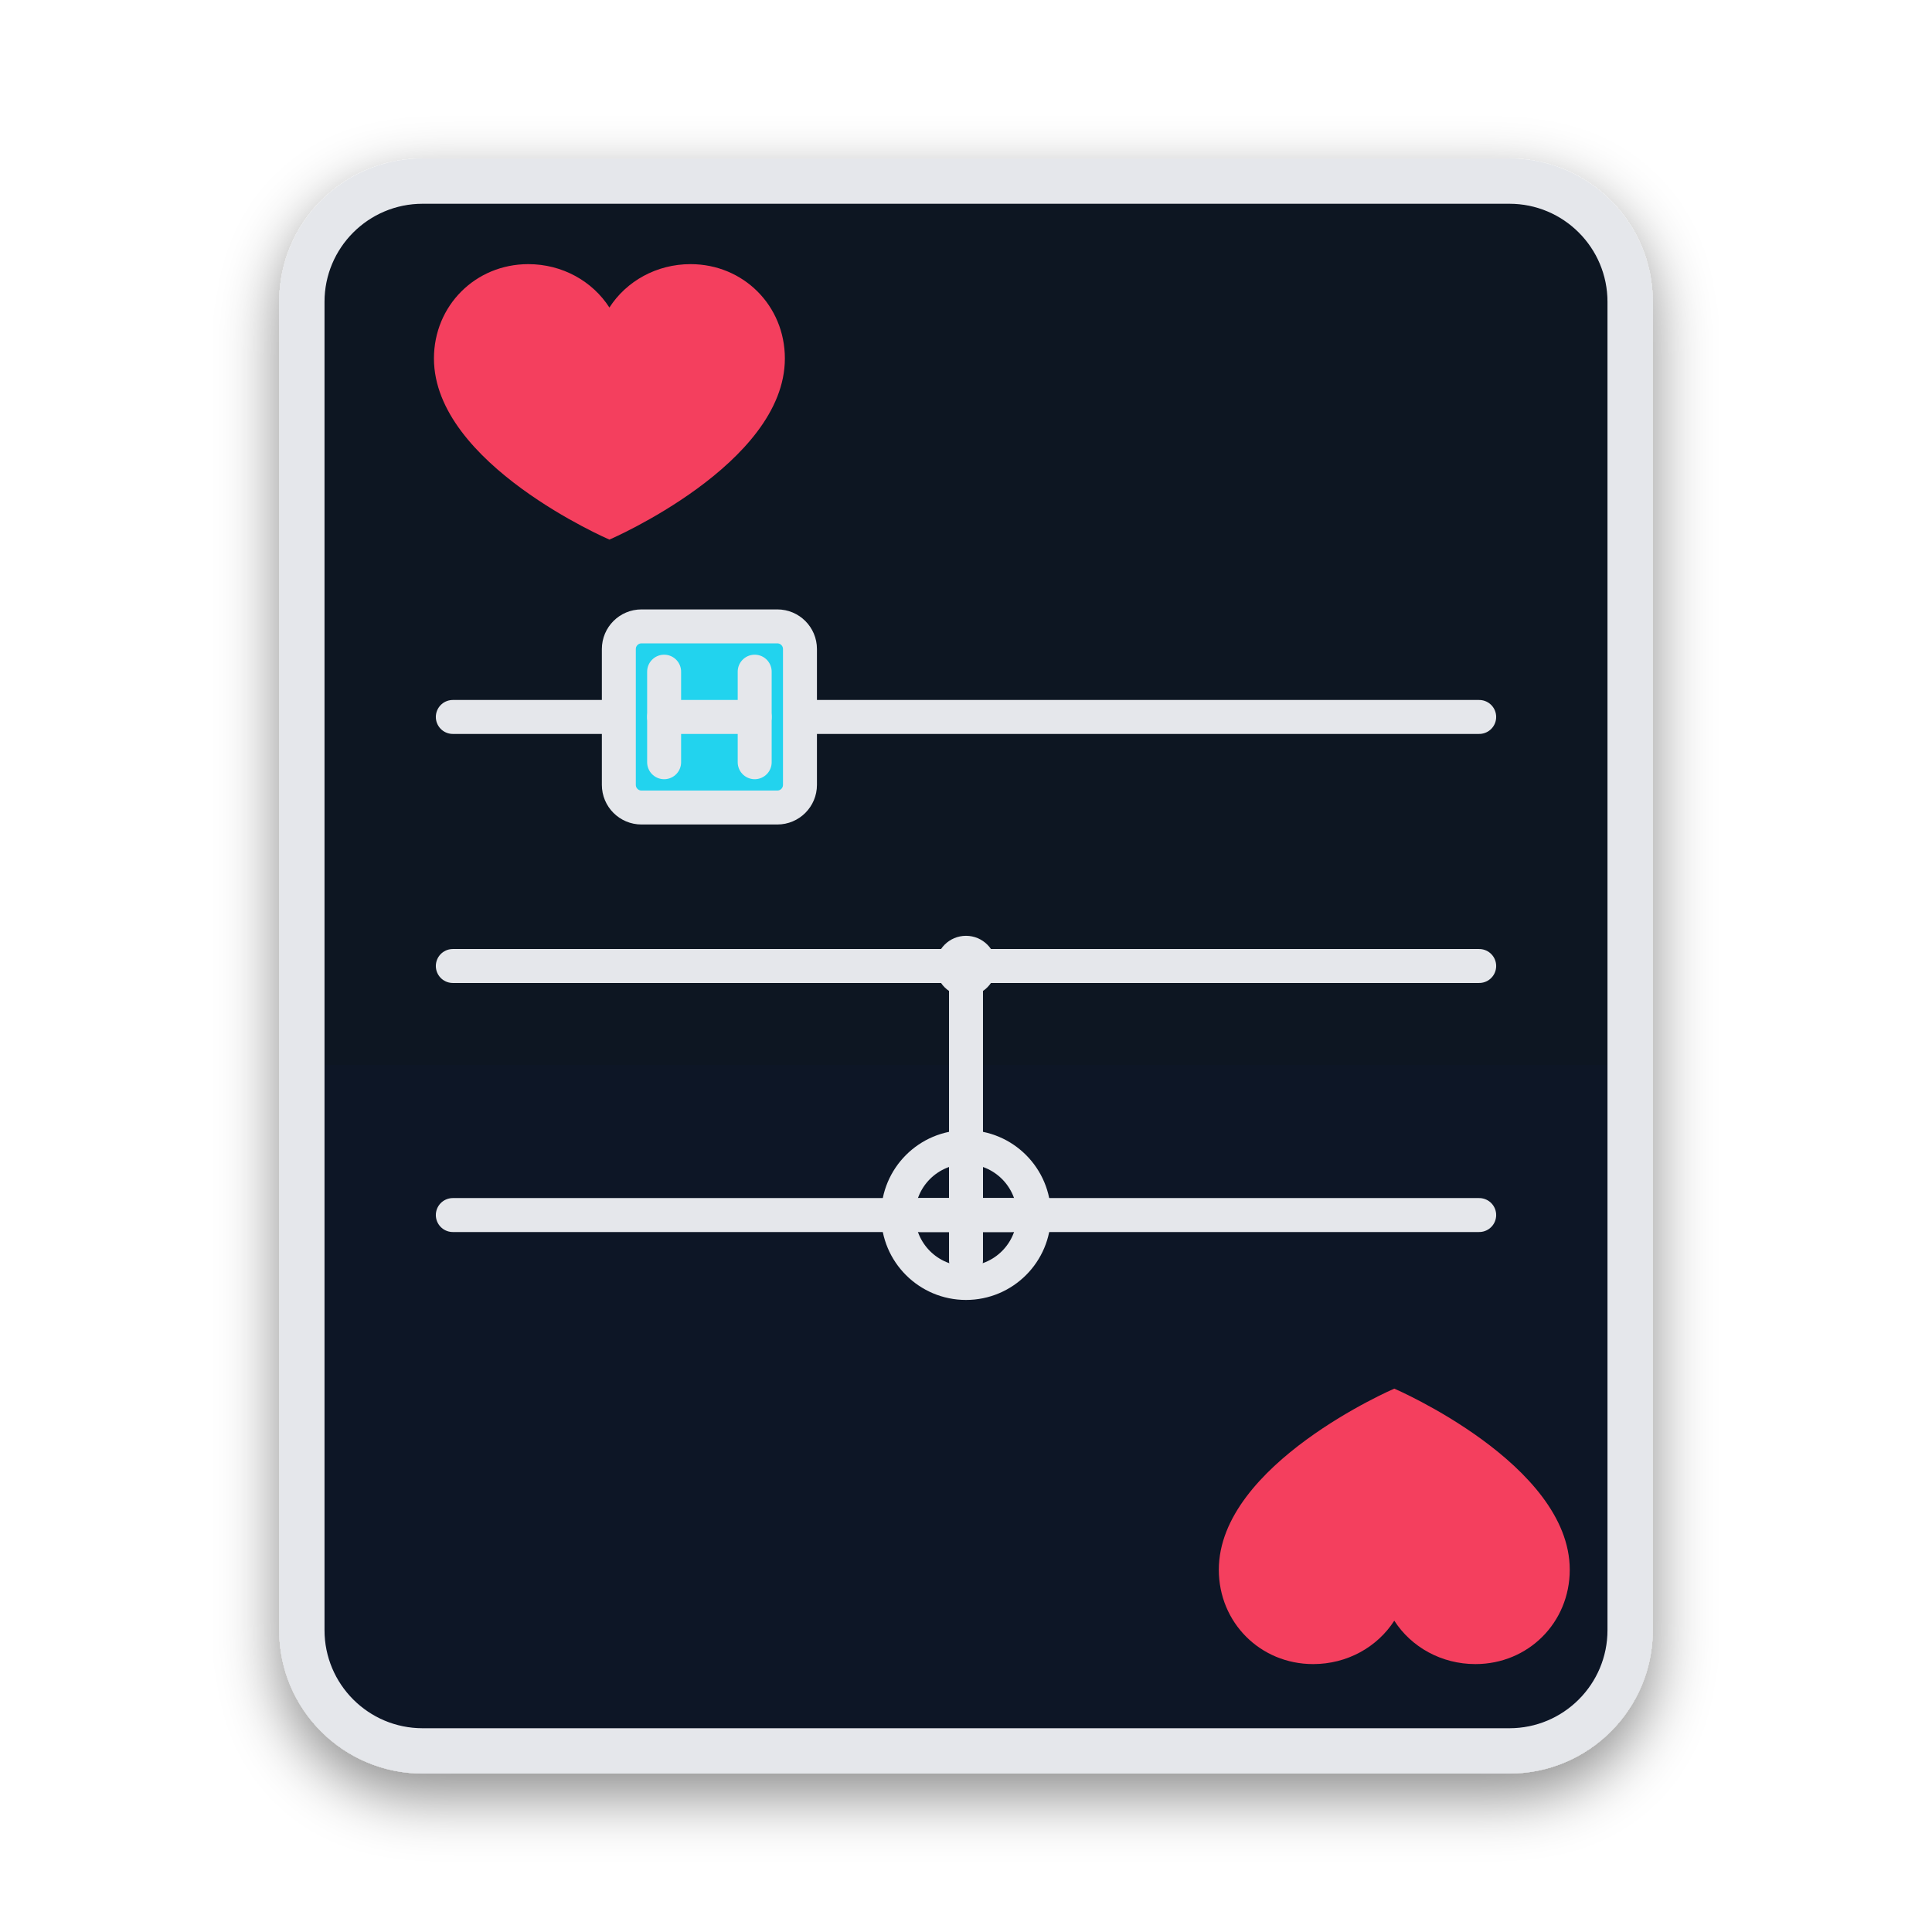
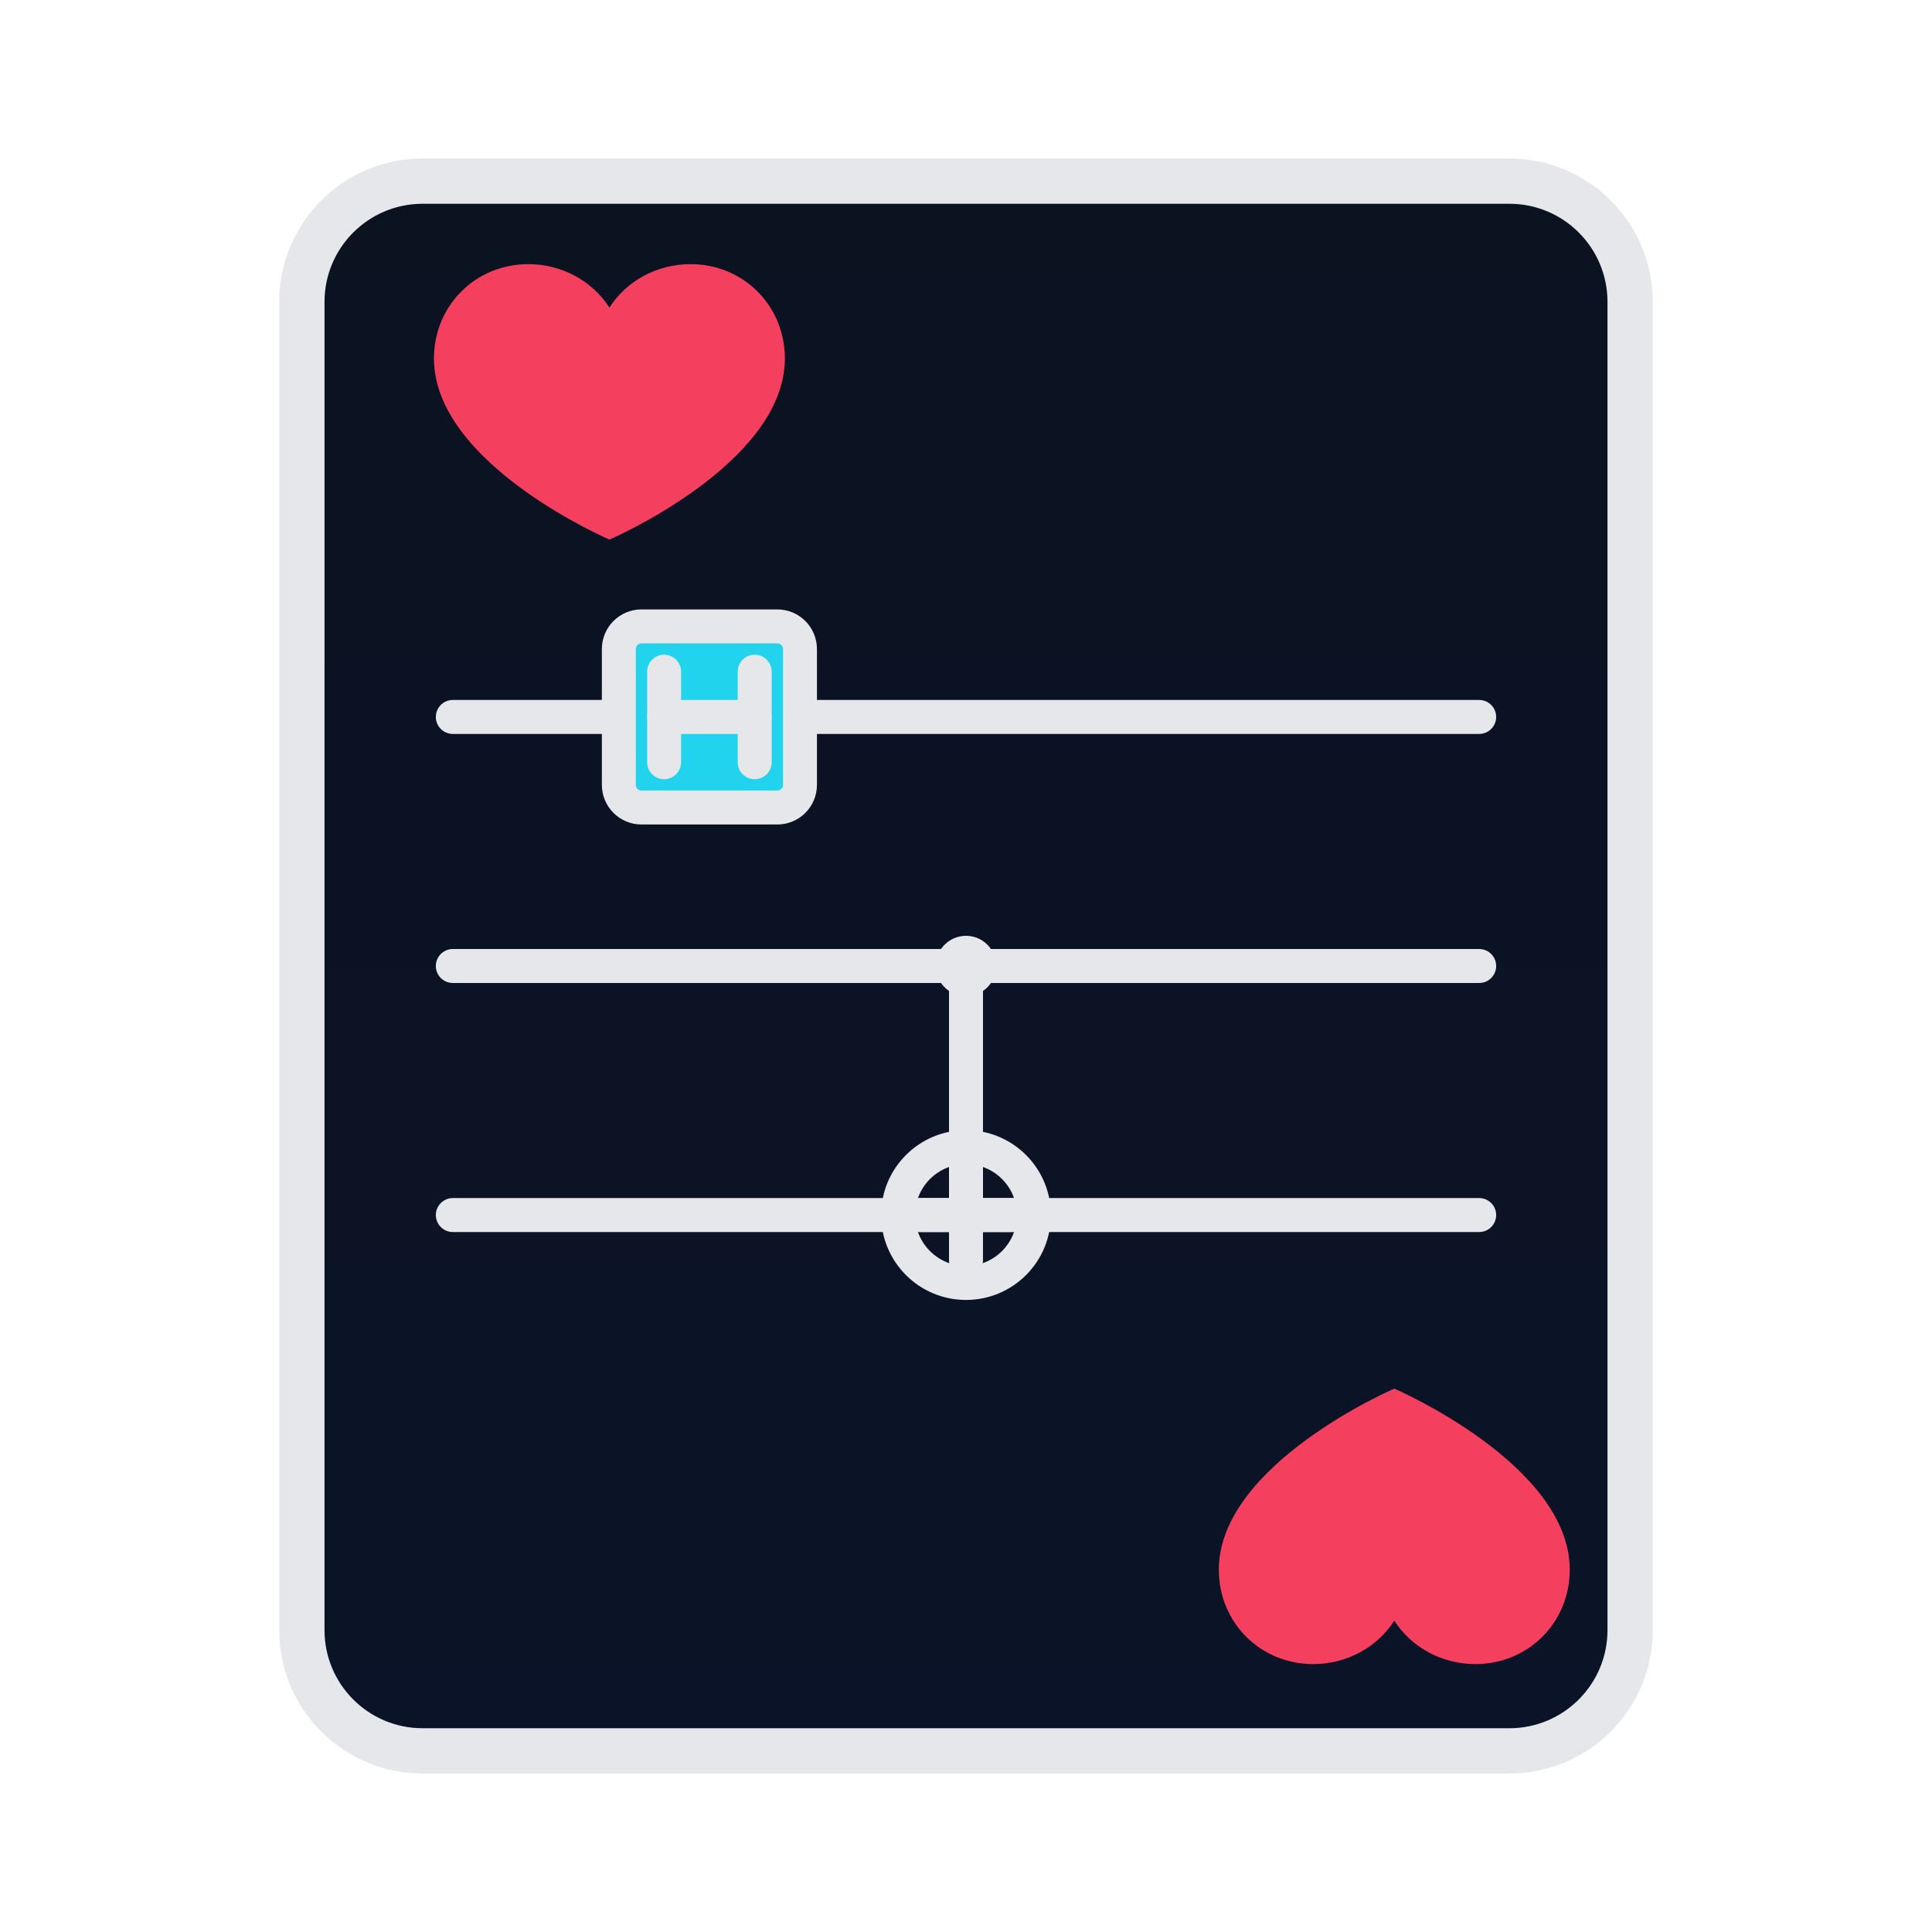
<svg xmlns="http://www.w3.org/2000/svg" width="1024" height="1024" viewBox="0 0 1024 1024">
  <defs>
    <linearGradient id="g2" x1="0" y1="0" x2="0" y2="1">
      <stop offset="0%" stop-color="#0b1220" />
      <stop offset="100%" stop-color="#0b1328" />
    </linearGradient>
-     <filter id="shadow2" x="-50%" y="-50%" width="200%" height="200%">
-       <feDropShadow dx="0" dy="12" stdDeviation="16" flood-color="#000000" flood-opacity="0.45" />
-     </filter>
-     <style>
-       .card{fill:url(#g2);stroke:#e5e7eb;stroke-width:24;filter:url(#shadow2)}
-       .pip{fill:#f43f5e}
-       .wire{stroke:#e5e7eb;stroke-width:18;stroke-linecap:round}
-       .gate{fill:#22d3ee;stroke:#e5e7eb;stroke-width:18}
-       .dot{fill:#e5e7eb}
-       .target{fill:none;stroke:#e5e7eb;stroke-width:18}
-       .plus{stroke:#e5e7eb;stroke-width:18;stroke-linecap:round}
-     </style>
  </defs>
-   <rect x="160" y="96" rx="64" ry="64" width="704" height="832" class="card" />
-   <path class="pip" d="M230 190c0-28 22-50 50-50c18 0 34 9 43 23c9-14 25-23 43-23c28 0 50 22 50 50c0 56-93 96-93 96s-93-40-93-96z" />
+   <rect x="160" y="96" rx="64" ry="64" width="704" height="832" fill="url(#g2)" stroke="#e5e7eb" stroke-width="24" />
+   <path d="M230 190c0-28 22-50 50-50c18 0 34 9 43 23c9-14 25-23 43-23c28 0 50 22 50 50c0 56-93 96-93 96s-93-40-93-96z" fill="#f43f5e" />
  <g transform="rotate(180 832 832) translate(768 768)">
-     <path class="pip" d="M64 64c0-28 22-50 50-50c18 0 34 9 43 23c9-14 25-23 43-23c28 0 50 22 50 50c0 56-93 96-93 96s-93-40-93-96z" />
+     <path d="M64 64c0-28 22-50 50-50c18 0 34 9 43 23c9-14 25-23 43-23c28 0 50 22 50 50c0 56-93 96-93 96s-93-40-93-96z" fill="#f43f5e" />
  </g>
-   <line x1="240" y1="380" x2="784" y2="380" class="wire" />
-   <line x1="240" y1="512" x2="784" y2="512" class="wire" />
-   <line x1="240" y1="644" x2="784" y2="644" class="wire" />
-   <rect x="328" y="332" width="96" height="96" rx="12" class="gate" />
-   <line x1="352" y1="356" x2="352" y2="404" class="plus" />
-   <line x1="400" y1="356" x2="400" y2="404" class="plus" />
-   <line x1="352" y1="380" x2="400" y2="380" class="plus" />
-   <circle cx="512" cy="512" r="16" class="dot" />
-   <line x1="512" y1="512" x2="512" y2="644" class="wire" />
-   <circle cx="512" cy="644" r="36" class="target" />
-   <line x1="512" y1="620" x2="512" y2="668" class="plus" />
-   <line x1="488" y1="644" x2="536" y2="644" class="plus" />
+   <line x1="240" y1="380" x2="784" y2="380" stroke="#e5e7eb" stroke-width="18" stroke-linecap="round" fill="none" />
+   <line x1="240" y1="512" x2="784" y2="512" stroke="#e5e7eb" stroke-width="18" stroke-linecap="round" fill="none" />
+   <line x1="240" y1="644" x2="784" y2="644" stroke="#e5e7eb" stroke-width="18" stroke-linecap="round" fill="none" />
+   <rect x="328" y="332" width="96" height="96" rx="12" fill="#22d3ee" stroke="#e5e7eb" stroke-width="18" />
+   <line x1="352" y1="356" x2="352" y2="404" stroke="#e5e7eb" stroke-width="18" stroke-linecap="round" />
+   <line x1="400" y1="356" x2="400" y2="404" stroke="#e5e7eb" stroke-width="18" stroke-linecap="round" />
+   <line x1="352" y1="380" x2="400" y2="380" stroke="#e5e7eb" stroke-width="18" stroke-linecap="round" />
+   <circle cx="512" cy="512" r="16" fill="#e5e7eb" />
+   <line x1="512" y1="512" x2="512" y2="644" stroke="#e5e7eb" stroke-width="18" stroke-linecap="round" fill="none" />
+   <circle cx="512" cy="644" r="36" fill="none" stroke="#e5e7eb" stroke-width="18" />
+   <line x1="512" y1="620" x2="512" y2="668" stroke="#e5e7eb" stroke-width="18" stroke-linecap="round" />
+   <line x1="488" y1="644" x2="536" y2="644" stroke="#e5e7eb" stroke-width="18" stroke-linecap="round" />
</svg>
